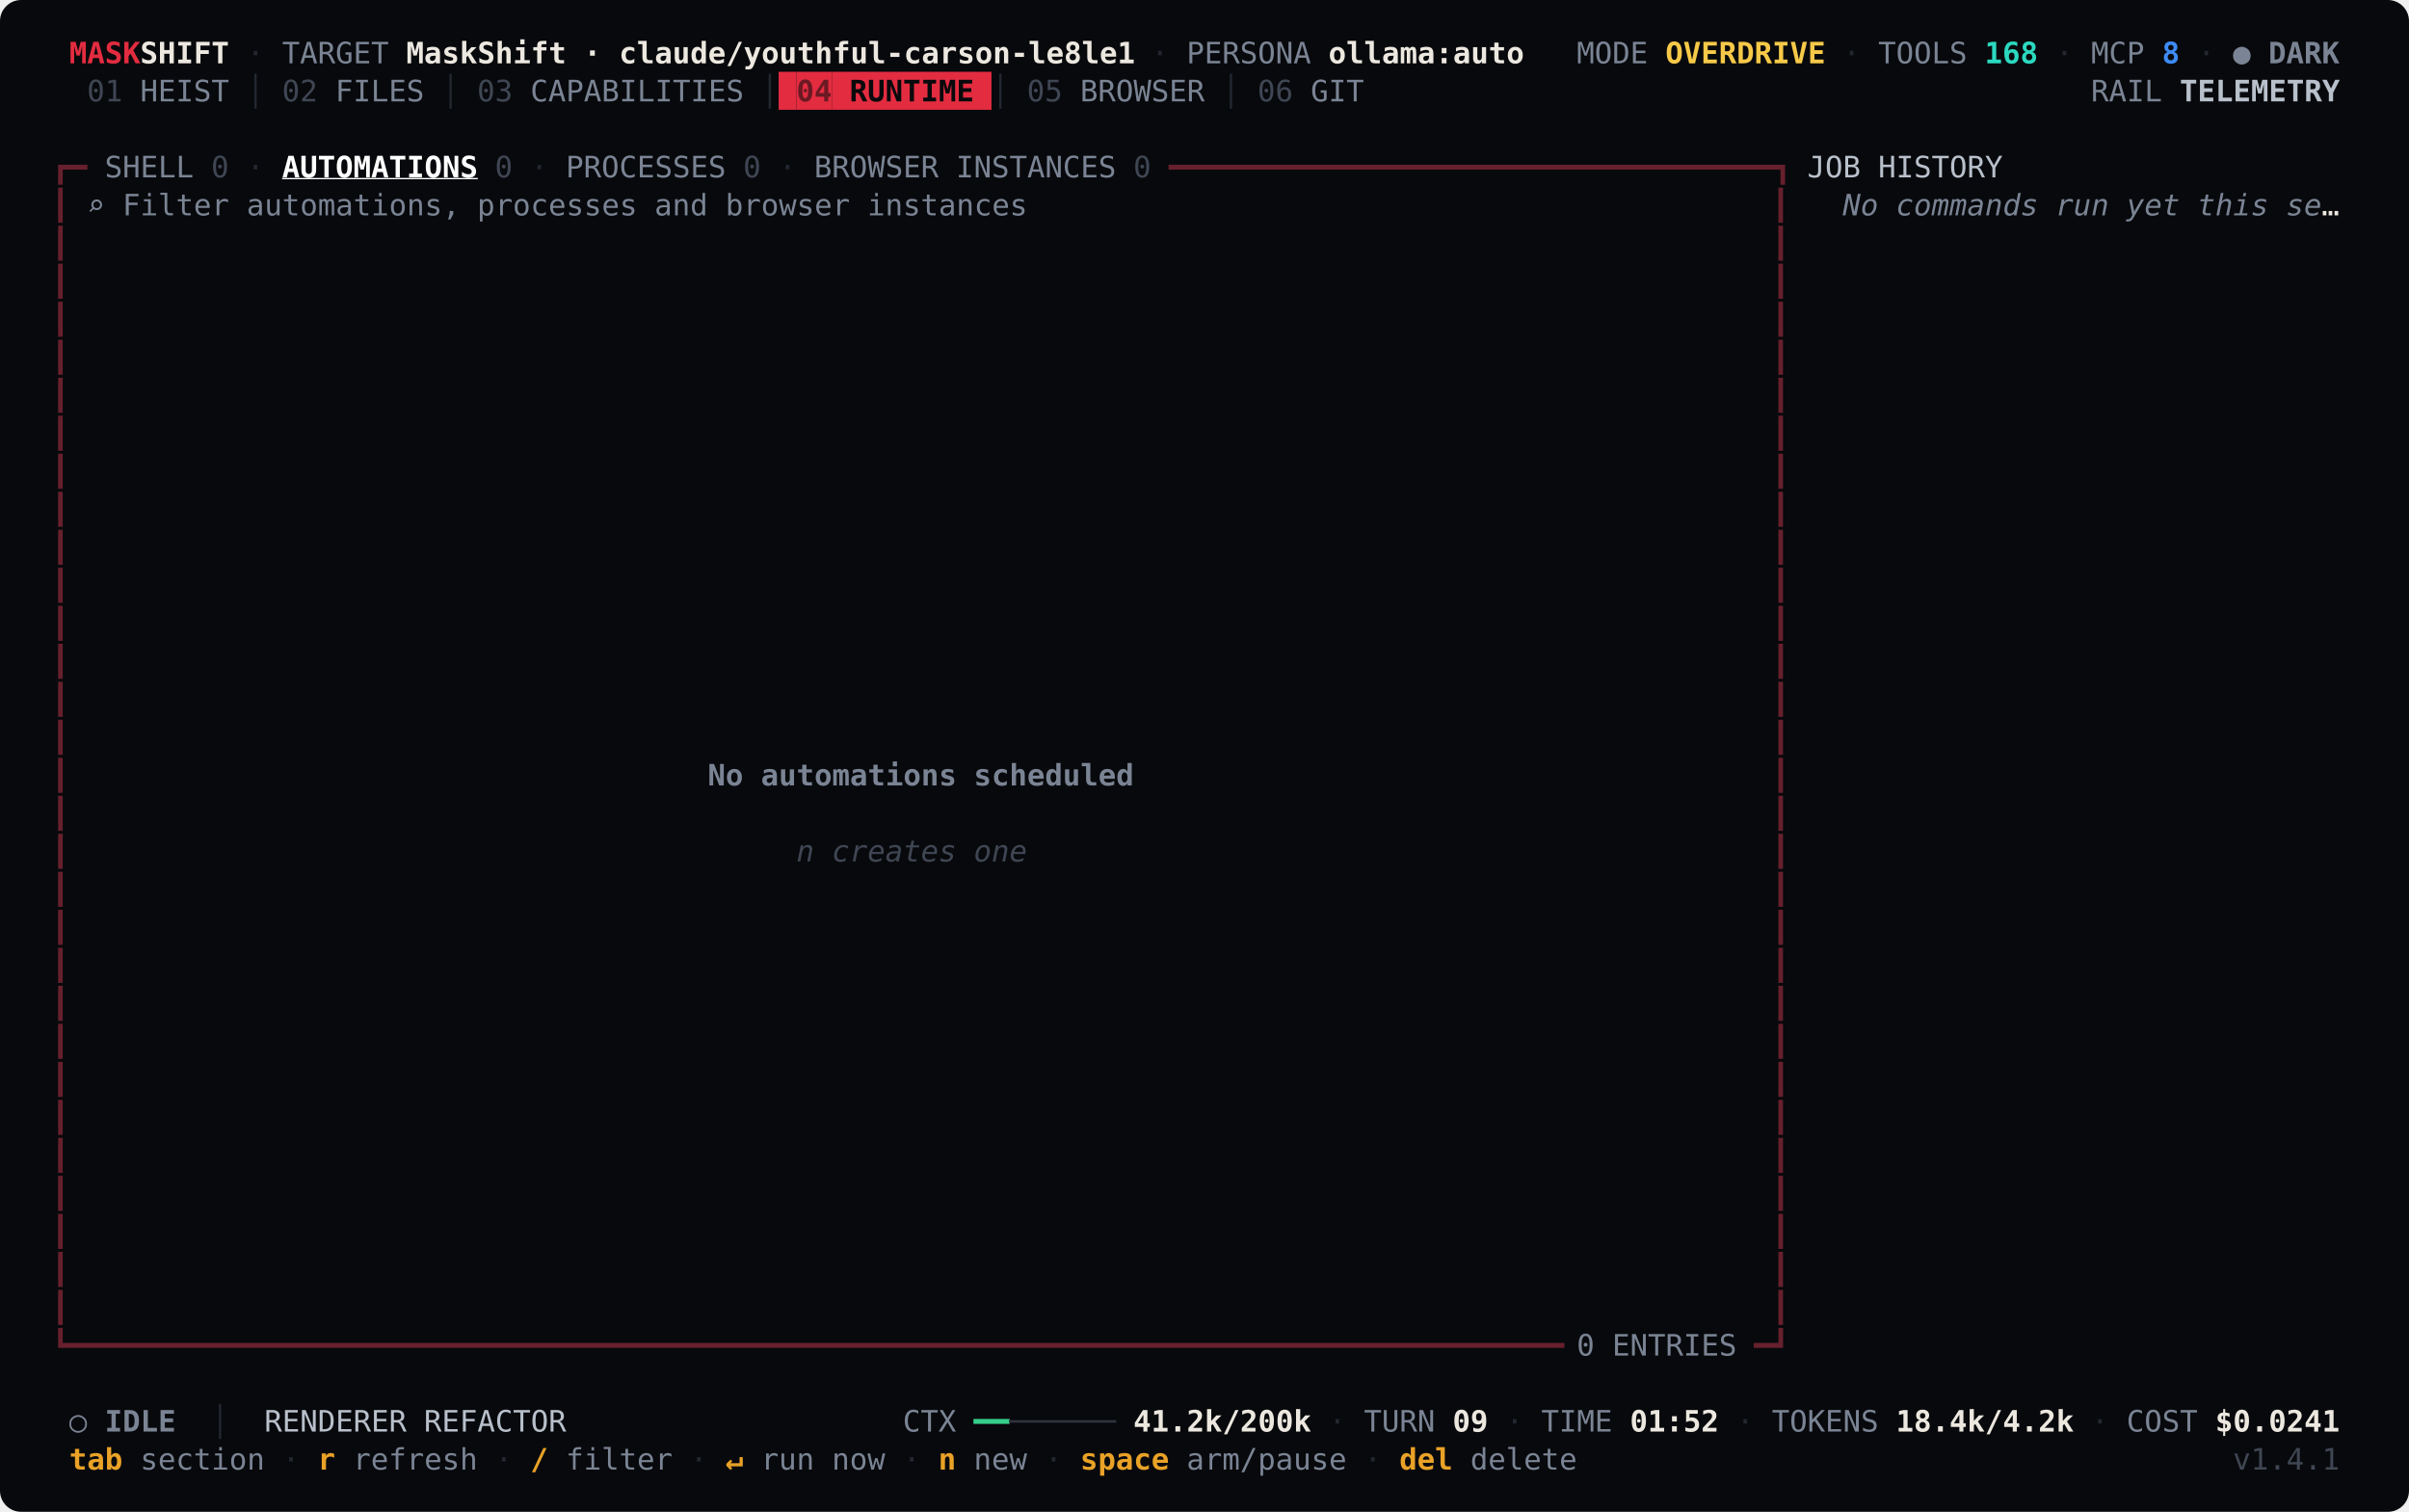
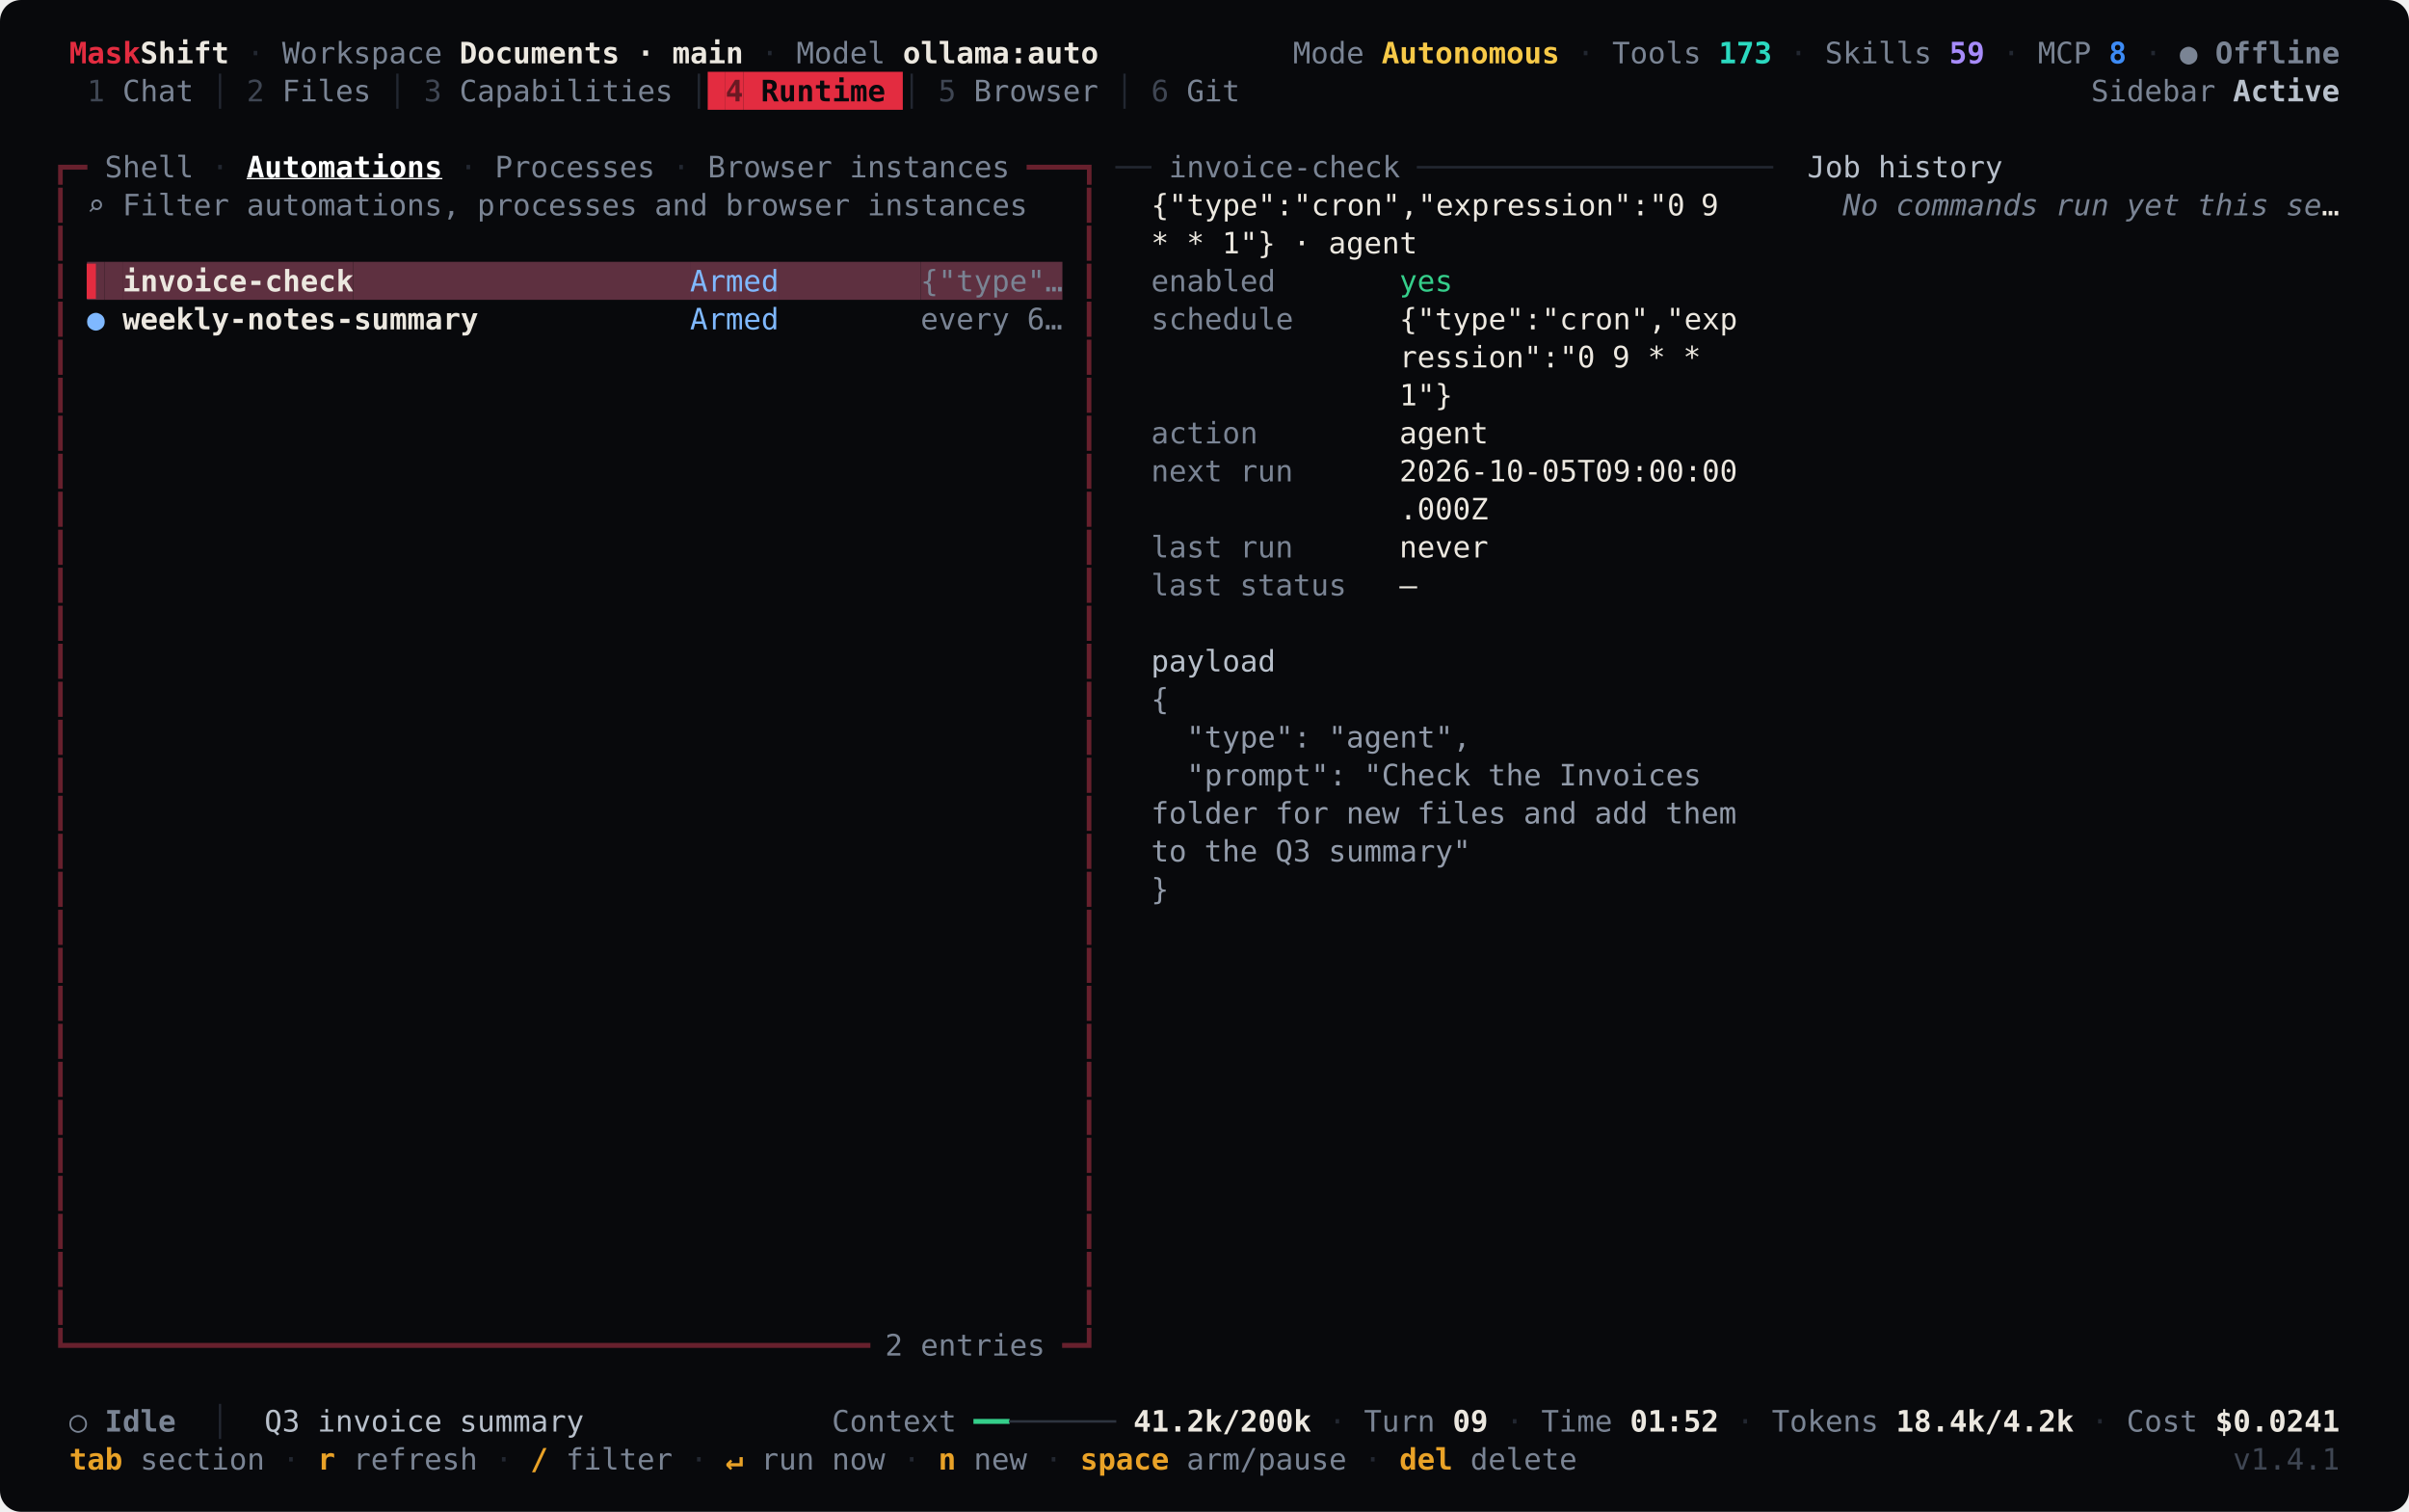
- <svg xmlns="http://www.w3.org/2000/svg" width="1141" height="716" viewBox="0 0 1141 716" role="img" aria-label="MaskShift — 04 RUNTIME">
+ <svg xmlns="http://www.w3.org/2000/svg" width="1141" height="716" viewBox="0 0 1141 716" role="img" aria-label="MaskShift — Runtime">
  <rect width="100%" height="100%" rx="10" fill="#08090C" />
  <g font-family="SFMono-Regular, Menlo, Consolas, DejaVu Sans Mono, monospace" font-size="14" xml:space="preserve">
-     <text x="32.80" y="30.00" fill="#e32c40" textLength="33.60" lengthAdjust="spacingAndGlyphs" font-weight="700">MASK</text>
-     <text x="66.40" y="30.00" fill="#ece8e0" textLength="42.00" lengthAdjust="spacingAndGlyphs" font-weight="700">SHIFT</text>
+     <text x="32.80" y="30.00" fill="#e32c40" textLength="33.60" lengthAdjust="spacingAndGlyphs" font-weight="700">Mask</text>
+     <text x="66.40" y="30.00" fill="#ece8e0" textLength="42.00" lengthAdjust="spacingAndGlyphs" font-weight="700">Shift</text>
    <text x="116.80" y="30.00" fill="#222731" textLength="8.40" lengthAdjust="spacingAndGlyphs">·</text>
-     <text x="133.60" y="30.00" fill="#7a8494" textLength="50.40" lengthAdjust="spacingAndGlyphs">TARGET</text>
-     <text x="192.40" y="30.00" fill="#ece8e0" textLength="75.60" lengthAdjust="spacingAndGlyphs" font-weight="700">MaskShift</text>
-     <text x="276.40" y="30.00" fill="#ece8e0" textLength="8.40" lengthAdjust="spacingAndGlyphs" font-weight="700">·</text>
-     <text x="293.20" y="30.00" fill="#ece8e0" textLength="243.60" lengthAdjust="spacingAndGlyphs" font-weight="700">claude/youthful-carson-le8le1</text>
-     <text x="545.20" y="30.00" fill="#222731" textLength="8.40" lengthAdjust="spacingAndGlyphs">·</text>
-     <text x="562.00" y="30.00" fill="#7a8494" textLength="58.80" lengthAdjust="spacingAndGlyphs">PERSONA</text>
-     <text x="629.20" y="30.00" fill="#ece8e0" textLength="92.40" lengthAdjust="spacingAndGlyphs" font-weight="700">ollama:auto</text>
-     <text x="746.80" y="30.00" fill="#7a8494" textLength="33.60" lengthAdjust="spacingAndGlyphs">MODE</text>
-     <text x="788.80" y="30.00" fill="#f7c948" textLength="75.60" lengthAdjust="spacingAndGlyphs" font-weight="700">OVERDRIVE</text>
-     <text x="872.80" y="30.00" fill="#222731" textLength="8.40" lengthAdjust="spacingAndGlyphs">·</text>
-     <text x="889.60" y="30.00" fill="#7a8494" textLength="42.00" lengthAdjust="spacingAndGlyphs">TOOLS</text>
-     <text x="940.00" y="30.00" fill="#2bd9c0" textLength="25.20" lengthAdjust="spacingAndGlyphs" font-weight="700">168</text>
-     <text x="973.60" y="30.00" fill="#222731" textLength="8.40" lengthAdjust="spacingAndGlyphs">·</text>
-     <text x="990.40" y="30.00" fill="#7a8494" textLength="25.20" lengthAdjust="spacingAndGlyphs">MCP</text>
-     <text x="1024.00" y="30.00" fill="#3d8bf5" textLength="8.40" lengthAdjust="spacingAndGlyphs" font-weight="700">8</text>
-     <text x="1040.80" y="30.00" fill="#222731" textLength="8.40" lengthAdjust="spacingAndGlyphs">·</text>
-     <text x="1057.60" y="30.00" fill="#7a8494" textLength="8.40" lengthAdjust="spacingAndGlyphs">●</text>
-     <text x="1074.40" y="30.00" fill="#7a8494" textLength="33.60" lengthAdjust="spacingAndGlyphs" font-weight="700">DARK</text>
-     <text x="41.20" y="48.00" fill="#3f4653" textLength="16.80" lengthAdjust="spacingAndGlyphs">01</text>
-     <text x="66.40" y="48.00" fill="#7a8494" textLength="42.00" lengthAdjust="spacingAndGlyphs">HEIST</text>
-     <text x="116.80" y="48.00" fill="#222731" textLength="8.40" lengthAdjust="spacingAndGlyphs">│</text>
-     <text x="133.60" y="48.00" fill="#3f4653" textLength="16.80" lengthAdjust="spacingAndGlyphs">02</text>
-     <text x="158.80" y="48.00" fill="#7a8494" textLength="42.00" lengthAdjust="spacingAndGlyphs">FILES</text>
-     <text x="209.20" y="48.00" fill="#222731" textLength="8.40" lengthAdjust="spacingAndGlyphs">│</text>
-     <text x="226.00" y="48.00" fill="#3f4653" textLength="16.80" lengthAdjust="spacingAndGlyphs">03</text>
-     <text x="251.20" y="48.00" fill="#7a8494" textLength="100.80" lengthAdjust="spacingAndGlyphs">CAPABILITIES</text>
-     <text x="360.40" y="48.00" fill="#222731" textLength="8.40" lengthAdjust="spacingAndGlyphs">│</text>
-     <rect x="368.80" y="34.00" width="8.40" height="18" fill="#e32c40" />
-     <rect x="377.20" y="34.00" width="16.80" height="18" fill="#e32c40" />
-     <text x="377.20" y="48.00" fill="#6b1923" textLength="16.80" lengthAdjust="spacingAndGlyphs" font-weight="700">04</text>
-     <rect x="394.00" y="34.00" width="75.60" height="18" fill="#e32c40" />
-     <text x="402.40" y="48.00" fill="#08090c" textLength="58.80" lengthAdjust="spacingAndGlyphs" font-weight="700">RUNTIME</text>
-     <text x="469.60" y="48.00" fill="#222731" textLength="8.40" lengthAdjust="spacingAndGlyphs">│</text>
-     <text x="486.40" y="48.00" fill="#3f4653" textLength="16.80" lengthAdjust="spacingAndGlyphs">05</text>
-     <text x="511.60" y="48.00" fill="#7a8494" textLength="58.80" lengthAdjust="spacingAndGlyphs">BROWSER</text>
-     <text x="578.80" y="48.00" fill="#222731" textLength="8.40" lengthAdjust="spacingAndGlyphs">│</text>
-     <text x="595.60" y="48.00" fill="#3f4653" textLength="16.80" lengthAdjust="spacingAndGlyphs">06</text>
-     <text x="620.80" y="48.00" fill="#7a8494" textLength="25.20" lengthAdjust="spacingAndGlyphs">GIT</text>
-     <text x="990.40" y="48.00" fill="#7a8494" textLength="33.60" lengthAdjust="spacingAndGlyphs">RAIL</text>
-     <text x="1032.40" y="48.00" fill="#b8c0cb" textLength="75.60" lengthAdjust="spacingAndGlyphs" font-weight="700">TELEMETRY</text>
+     <text x="133.60" y="30.00" fill="#7a8494" textLength="75.60" lengthAdjust="spacingAndGlyphs">Workspace</text>
+     <text x="217.60" y="30.00" fill="#ece8e0" textLength="75.60" lengthAdjust="spacingAndGlyphs" font-weight="700">Documents</text>
+     <text x="301.60" y="30.00" fill="#ece8e0" textLength="8.40" lengthAdjust="spacingAndGlyphs" font-weight="700">·</text>
+     <text x="318.40" y="30.00" fill="#ece8e0" textLength="33.60" lengthAdjust="spacingAndGlyphs" font-weight="700">main</text>
+     <text x="360.40" y="30.00" fill="#222731" textLength="8.40" lengthAdjust="spacingAndGlyphs">·</text>
+     <text x="377.20" y="30.00" fill="#7a8494" textLength="42.00" lengthAdjust="spacingAndGlyphs">Model</text>
+     <text x="427.60" y="30.00" fill="#ece8e0" textLength="92.40" lengthAdjust="spacingAndGlyphs" font-weight="700">ollama:auto</text>
+     <text x="612.40" y="30.00" fill="#7a8494" textLength="33.60" lengthAdjust="spacingAndGlyphs">Mode</text>
+     <text x="654.40" y="30.00" fill="#f7c948" textLength="84.00" lengthAdjust="spacingAndGlyphs" font-weight="700">Autonomous</text>
+     <text x="746.80" y="30.00" fill="#222731" textLength="8.40" lengthAdjust="spacingAndGlyphs">·</text>
+     <text x="763.60" y="30.00" fill="#7a8494" textLength="42.00" lengthAdjust="spacingAndGlyphs">Tools</text>
+     <text x="814.00" y="30.00" fill="#2bd9c0" textLength="25.20" lengthAdjust="spacingAndGlyphs" font-weight="700">173</text>
+     <text x="847.60" y="30.00" fill="#222731" textLength="8.40" lengthAdjust="spacingAndGlyphs">·</text>
+     <text x="864.40" y="30.00" fill="#7a8494" textLength="50.40" lengthAdjust="spacingAndGlyphs">Skills</text>
+     <text x="923.20" y="30.00" fill="#a78bfa" textLength="16.80" lengthAdjust="spacingAndGlyphs" font-weight="700">59</text>
+     <text x="948.40" y="30.00" fill="#222731" textLength="8.40" lengthAdjust="spacingAndGlyphs">·</text>
+     <text x="965.20" y="30.00" fill="#7a8494" textLength="25.20" lengthAdjust="spacingAndGlyphs">MCP</text>
+     <text x="998.80" y="30.00" fill="#3d8bf5" textLength="8.40" lengthAdjust="spacingAndGlyphs" font-weight="700">8</text>
+     <text x="1015.60" y="30.00" fill="#222731" textLength="8.40" lengthAdjust="spacingAndGlyphs">·</text>
+     <text x="1032.40" y="30.00" fill="#7a8494" textLength="8.40" lengthAdjust="spacingAndGlyphs">●</text>
+     <text x="1049.20" y="30.00" fill="#7a8494" textLength="58.80" lengthAdjust="spacingAndGlyphs" font-weight="700">Offline</text>
+     <text x="41.20" y="48.00" fill="#3f4653" textLength="8.40" lengthAdjust="spacingAndGlyphs">1</text>
+     <text x="58.00" y="48.00" fill="#7a8494" textLength="33.60" lengthAdjust="spacingAndGlyphs">Chat</text>
+     <text x="100.00" y="48.00" fill="#222731" textLength="8.40" lengthAdjust="spacingAndGlyphs">│</text>
+     <text x="116.80" y="48.00" fill="#3f4653" textLength="8.40" lengthAdjust="spacingAndGlyphs">2</text>
+     <text x="133.60" y="48.00" fill="#7a8494" textLength="42.00" lengthAdjust="spacingAndGlyphs">Files</text>
+     <text x="184.00" y="48.00" fill="#222731" textLength="8.40" lengthAdjust="spacingAndGlyphs">│</text>
+     <text x="200.80" y="48.00" fill="#3f4653" textLength="8.40" lengthAdjust="spacingAndGlyphs">3</text>
+     <text x="217.60" y="48.00" fill="#7a8494" textLength="100.80" lengthAdjust="spacingAndGlyphs">Capabilities</text>
+     <text x="326.80" y="48.00" fill="#222731" textLength="8.40" lengthAdjust="spacingAndGlyphs">│</text>
+     <rect x="335.20" y="34.00" width="8.40" height="18" fill="#e32c40" />
+     <rect x="343.60" y="34.00" width="8.40" height="18" fill="#e32c40" />
+     <text x="343.60" y="48.00" fill="#6b1923" textLength="8.40" lengthAdjust="spacingAndGlyphs" font-weight="700">4</text>
+     <rect x="352.00" y="34.00" width="75.60" height="18" fill="#e32c40" />
+     <text x="360.40" y="48.00" fill="#08090c" textLength="58.80" lengthAdjust="spacingAndGlyphs" font-weight="700">Runtime</text>
+     <text x="427.60" y="48.00" fill="#222731" textLength="8.40" lengthAdjust="spacingAndGlyphs">│</text>
+     <text x="444.40" y="48.00" fill="#3f4653" textLength="8.40" lengthAdjust="spacingAndGlyphs">5</text>
+     <text x="461.20" y="48.00" fill="#7a8494" textLength="58.80" lengthAdjust="spacingAndGlyphs">Browser</text>
+     <text x="528.40" y="48.00" fill="#222731" textLength="8.40" lengthAdjust="spacingAndGlyphs">│</text>
+     <text x="545.20" y="48.00" fill="#3f4653" textLength="8.40" lengthAdjust="spacingAndGlyphs">6</text>
+     <text x="562.00" y="48.00" fill="#7a8494" textLength="25.20" lengthAdjust="spacingAndGlyphs">Git</text>
+     <text x="990.40" y="48.00" fill="#7a8494" textLength="58.80" lengthAdjust="spacingAndGlyphs">Sidebar</text>
+     <text x="1057.60" y="48.00" fill="#b8c0cb" textLength="50.40" lengthAdjust="spacingAndGlyphs" font-weight="700">Active</text>
    <text x="24.40" y="84.00" fill="#67202d" textLength="16.80" lengthAdjust="spacingAndGlyphs">┏━</text>
-     <text x="49.60" y="84.00" fill="#7a8494" textLength="42.00" lengthAdjust="spacingAndGlyphs">SHELL</text>
-     <text x="100.00" y="84.00" fill="#3f4653" textLength="8.40" lengthAdjust="spacingAndGlyphs">0</text>
-     <text x="116.80" y="84.00" fill="#222731" textLength="8.40" lengthAdjust="spacingAndGlyphs">·</text>
-     <text x="133.60" y="84.00" fill="#ffffff" textLength="92.40" lengthAdjust="spacingAndGlyphs" font-weight="700" text-decoration="underline">AUTOMATIONS</text>
-     <text x="234.40" y="84.00" fill="#3f4653" textLength="8.40" lengthAdjust="spacingAndGlyphs">0</text>
-     <text x="251.20" y="84.00" fill="#222731" textLength="8.40" lengthAdjust="spacingAndGlyphs">·</text>
-     <text x="268.00" y="84.00" fill="#7a8494" textLength="75.60" lengthAdjust="spacingAndGlyphs">PROCESSES</text>
-     <text x="352.00" y="84.00" fill="#3f4653" textLength="8.40" lengthAdjust="spacingAndGlyphs">0</text>
-     <text x="368.80" y="84.00" fill="#222731" textLength="8.40" lengthAdjust="spacingAndGlyphs">·</text>
-     <text x="385.60" y="84.00" fill="#7a8494" textLength="58.80" lengthAdjust="spacingAndGlyphs">BROWSER</text>
-     <text x="452.80" y="84.00" fill="#7a8494" textLength="75.60" lengthAdjust="spacingAndGlyphs">INSTANCES</text>
-     <text x="536.80" y="84.00" fill="#3f4653" textLength="8.40" lengthAdjust="spacingAndGlyphs">0</text>
-     <text x="553.60" y="84.00" fill="#67202d" textLength="294.00" lengthAdjust="spacingAndGlyphs">━━━━━━━━━━━━━━━━━━━━━━━━━━━━━━━━━━┓</text>
-     <text x="856.00" y="84.00" fill="#b8c0cb" textLength="25.20" lengthAdjust="spacingAndGlyphs">JOB</text>
-     <text x="889.60" y="84.00" fill="#b8c0cb" textLength="58.80" lengthAdjust="spacingAndGlyphs">HISTORY</text>
+     <text x="49.60" y="84.00" fill="#7a8494" textLength="42.00" lengthAdjust="spacingAndGlyphs">Shell</text>
+     <text x="100.00" y="84.00" fill="#222731" textLength="8.40" lengthAdjust="spacingAndGlyphs">·</text>
+     <text x="116.80" y="84.00" fill="#ffffff" textLength="92.40" lengthAdjust="spacingAndGlyphs" font-weight="700" text-decoration="underline">Automations</text>
+     <text x="217.60" y="84.00" fill="#222731" textLength="8.40" lengthAdjust="spacingAndGlyphs">·</text>
+     <text x="234.40" y="84.00" fill="#7a8494" textLength="75.60" lengthAdjust="spacingAndGlyphs">Processes</text>
+     <text x="318.40" y="84.00" fill="#222731" textLength="8.40" lengthAdjust="spacingAndGlyphs">·</text>
+     <text x="335.20" y="84.00" fill="#7a8494" textLength="58.80" lengthAdjust="spacingAndGlyphs">Browser</text>
+     <text x="402.40" y="84.00" fill="#7a8494" textLength="75.60" lengthAdjust="spacingAndGlyphs">instances</text>
+     <text x="486.40" y="84.00" fill="#67202d" textLength="33.60" lengthAdjust="spacingAndGlyphs">━━━┓</text>
+     <text x="528.40" y="84.00" fill="#222731" textLength="16.80" lengthAdjust="spacingAndGlyphs">──</text>
+     <text x="553.60" y="84.00" fill="#7a8494" textLength="109.20" lengthAdjust="spacingAndGlyphs">invoice-check</text>
+     <text x="671.20" y="84.00" fill="#222731" textLength="168.00" lengthAdjust="spacingAndGlyphs">────────────────────</text>
+     <text x="856.00" y="84.00" fill="#b8c0cb" textLength="25.20" lengthAdjust="spacingAndGlyphs">Job</text>
+     <text x="889.60" y="84.00" fill="#b8c0cb" textLength="58.80" lengthAdjust="spacingAndGlyphs">history</text>
    <text x="24.40" y="102.00" fill="#67202d" textLength="8.40" lengthAdjust="spacingAndGlyphs">┃</text>
    <text x="41.20" y="102.00" fill="#7a8494" textLength="8.40" lengthAdjust="spacingAndGlyphs">⌕</text>
    <text x="58.00" y="102.00" fill="#7a8494" textLength="50.40" lengthAdjust="spacingAndGlyphs">Filter</text>
    <text x="116.80" y="102.00" fill="#7a8494" textLength="100.80" lengthAdjust="spacingAndGlyphs">automations,</text>
    <text x="226.00" y="102.00" fill="#7a8494" textLength="75.60" lengthAdjust="spacingAndGlyphs">processes</text>
    <text x="310.00" y="102.00" fill="#7a8494" textLength="25.20" lengthAdjust="spacingAndGlyphs">and</text>
    <text x="343.60" y="102.00" fill="#7a8494" textLength="58.80" lengthAdjust="spacingAndGlyphs">browser</text>
    <text x="410.80" y="102.00" fill="#7a8494" textLength="75.60" lengthAdjust="spacingAndGlyphs">instances</text>
-     <text x="839.20" y="102.00" fill="#67202d" textLength="8.40" lengthAdjust="spacingAndGlyphs">┃</text>
+     <text x="511.60" y="102.00" fill="#67202d" textLength="8.40" lengthAdjust="spacingAndGlyphs">┃</text>
+     <text x="545.20" y="102.00" fill="#ece8e0" textLength="252.00" lengthAdjust="spacingAndGlyphs">{"type":"cron","expression":"0</text>
+     <text x="805.60" y="102.00" fill="#ece8e0" textLength="8.40" lengthAdjust="spacingAndGlyphs">9</text>
    <text x="872.80" y="102.00" fill="#7a8494" textLength="16.80" lengthAdjust="spacingAndGlyphs" font-style="italic">No</text>
    <text x="898.00" y="102.00" fill="#7a8494" textLength="67.20" lengthAdjust="spacingAndGlyphs" font-style="italic">commands</text>
    <text x="973.60" y="102.00" fill="#7a8494" textLength="25.20" lengthAdjust="spacingAndGlyphs" font-style="italic">run</text>
    <text x="1007.20" y="102.00" fill="#7a8494" textLength="25.20" lengthAdjust="spacingAndGlyphs" font-style="italic">yet</text>
    <text x="1040.80" y="102.00" fill="#7a8494" textLength="33.60" lengthAdjust="spacingAndGlyphs" font-style="italic">this</text>
    <text x="1082.80" y="102.00" fill="#7a8494" textLength="16.80" lengthAdjust="spacingAndGlyphs" font-style="italic">se</text>
    <text x="1099.60" y="102.00" fill="#ECE8E0" textLength="8.40" lengthAdjust="spacingAndGlyphs">…</text>
    <text x="24.40" y="120.00" fill="#67202d" textLength="8.40" lengthAdjust="spacingAndGlyphs">┃</text>
-     <text x="839.20" y="120.00" fill="#67202d" textLength="8.40" lengthAdjust="spacingAndGlyphs">┃</text>
+     <text x="511.60" y="120.00" fill="#67202d" textLength="8.40" lengthAdjust="spacingAndGlyphs">┃</text>
+     <text x="545.20" y="120.00" fill="#ece8e0" textLength="8.40" lengthAdjust="spacingAndGlyphs">*</text>
+     <text x="562.00" y="120.00" fill="#ece8e0" textLength="8.40" lengthAdjust="spacingAndGlyphs">*</text>
+     <text x="578.80" y="120.00" fill="#ece8e0" textLength="25.20" lengthAdjust="spacingAndGlyphs">1"}</text>
+     <text x="612.40" y="120.00" fill="#ece8e0" textLength="8.40" lengthAdjust="spacingAndGlyphs">·</text>
+     <text x="629.20" y="120.00" fill="#ece8e0" textLength="42.00" lengthAdjust="spacingAndGlyphs">agent</text>
    <text x="24.40" y="138.00" fill="#67202d" textLength="8.40" lengthAdjust="spacingAndGlyphs">┃</text>
-     <text x="839.20" y="138.00" fill="#67202d" textLength="8.40" lengthAdjust="spacingAndGlyphs">┃</text>
+     <rect x="41.20" y="124.00" width="8.40" height="18" fill="#5e3040" />
+     <text x="41.20" y="138.00" fill="#e32c40" textLength="8.40" lengthAdjust="spacingAndGlyphs">▌</text>
+     <rect x="49.60" y="124.00" width="8.40" height="18" fill="#5e3040" />
+     <rect x="58.00" y="124.00" width="109.20" height="18" fill="#5e3040" />
+     <text x="58.00" y="138.00" fill="#ece8e0" textLength="109.20" lengthAdjust="spacingAndGlyphs" font-weight="700">invoice-check</text>
+     <rect x="167.20" y="124.00" width="159.60" height="18" fill="#5e3040" />
+     <rect x="326.80" y="124.00" width="42.00" height="18" fill="#5e3040" />
+     <text x="326.80" y="138.00" fill="#7fb8ff" textLength="42.00" lengthAdjust="spacingAndGlyphs">Armed</text>
+     <rect x="368.80" y="124.00" width="67.20" height="18" fill="#5e3040" />
+     <rect x="436.00" y="124.00" width="67.20" height="18" fill="#5e3040" />
+     <text x="436.00" y="138.00" fill="#7a8494" textLength="67.20" lengthAdjust="spacingAndGlyphs">{"type"…</text>
+     <text x="511.60" y="138.00" fill="#67202d" textLength="8.40" lengthAdjust="spacingAndGlyphs">┃</text>
+     <text x="545.20" y="138.00" fill="#7a8494" textLength="58.80" lengthAdjust="spacingAndGlyphs">enabled</text>
+     <text x="662.80" y="138.00" fill="#35cf8b" textLength="25.20" lengthAdjust="spacingAndGlyphs">yes</text>
    <text x="24.40" y="156.00" fill="#67202d" textLength="8.40" lengthAdjust="spacingAndGlyphs">┃</text>
-     <text x="839.20" y="156.00" fill="#67202d" textLength="8.40" lengthAdjust="spacingAndGlyphs">┃</text>
+     <text x="41.20" y="156.00" fill="#7fb8ff" textLength="8.40" lengthAdjust="spacingAndGlyphs">●</text>
+     <text x="58.00" y="156.00" fill="#ece8e0" textLength="168.00" lengthAdjust="spacingAndGlyphs" font-weight="700">weekly-notes-summary</text>
+     <text x="326.80" y="156.00" fill="#7fb8ff" textLength="42.00" lengthAdjust="spacingAndGlyphs">Armed</text>
+     <text x="436.00" y="156.00" fill="#7a8494" textLength="42.00" lengthAdjust="spacingAndGlyphs">every</text>
+     <text x="486.40" y="156.00" fill="#7a8494" textLength="16.80" lengthAdjust="spacingAndGlyphs">6…</text>
+     <text x="511.60" y="156.00" fill="#67202d" textLength="8.40" lengthAdjust="spacingAndGlyphs">┃</text>
+     <text x="545.20" y="156.00" fill="#7a8494" textLength="67.20" lengthAdjust="spacingAndGlyphs">schedule</text>
+     <text x="662.80" y="156.00" fill="#ece8e0" textLength="159.60" lengthAdjust="spacingAndGlyphs">{"type":"cron","exp</text>
    <text x="24.40" y="174.00" fill="#67202d" textLength="8.40" lengthAdjust="spacingAndGlyphs">┃</text>
-     <text x="839.20" y="174.00" fill="#67202d" textLength="8.40" lengthAdjust="spacingAndGlyphs">┃</text>
+     <text x="511.60" y="174.00" fill="#67202d" textLength="8.40" lengthAdjust="spacingAndGlyphs">┃</text>
+     <text x="662.80" y="174.00" fill="#ece8e0" textLength="92.40" lengthAdjust="spacingAndGlyphs">ression":"0</text>
+     <text x="763.60" y="174.00" fill="#ece8e0" textLength="8.40" lengthAdjust="spacingAndGlyphs">9</text>
+     <text x="780.40" y="174.00" fill="#ece8e0" textLength="8.40" lengthAdjust="spacingAndGlyphs">*</text>
+     <text x="797.20" y="174.00" fill="#ece8e0" textLength="8.40" lengthAdjust="spacingAndGlyphs">*</text>
    <text x="24.40" y="192.00" fill="#67202d" textLength="8.40" lengthAdjust="spacingAndGlyphs">┃</text>
-     <text x="839.20" y="192.00" fill="#67202d" textLength="8.40" lengthAdjust="spacingAndGlyphs">┃</text>
+     <text x="511.60" y="192.00" fill="#67202d" textLength="8.40" lengthAdjust="spacingAndGlyphs">┃</text>
+     <text x="662.80" y="192.00" fill="#ece8e0" textLength="25.20" lengthAdjust="spacingAndGlyphs">1"}</text>
    <text x="24.40" y="210.00" fill="#67202d" textLength="8.40" lengthAdjust="spacingAndGlyphs">┃</text>
-     <text x="839.20" y="210.00" fill="#67202d" textLength="8.40" lengthAdjust="spacingAndGlyphs">┃</text>
+     <text x="511.60" y="210.00" fill="#67202d" textLength="8.40" lengthAdjust="spacingAndGlyphs">┃</text>
+     <text x="545.20" y="210.00" fill="#7a8494" textLength="50.40" lengthAdjust="spacingAndGlyphs">action</text>
+     <text x="662.80" y="210.00" fill="#ece8e0" textLength="42.00" lengthAdjust="spacingAndGlyphs">agent</text>
    <text x="24.40" y="228.00" fill="#67202d" textLength="8.40" lengthAdjust="spacingAndGlyphs">┃</text>
-     <text x="839.20" y="228.00" fill="#67202d" textLength="8.40" lengthAdjust="spacingAndGlyphs">┃</text>
+     <text x="511.60" y="228.00" fill="#67202d" textLength="8.40" lengthAdjust="spacingAndGlyphs">┃</text>
+     <text x="545.20" y="228.00" fill="#7a8494" textLength="33.60" lengthAdjust="spacingAndGlyphs">next</text>
+     <text x="587.20" y="228.00" fill="#7a8494" textLength="25.20" lengthAdjust="spacingAndGlyphs">run</text>
+     <text x="662.80" y="228.00" fill="#ece8e0" textLength="159.60" lengthAdjust="spacingAndGlyphs">2026-10-05T09:00:00</text>
    <text x="24.40" y="246.00" fill="#67202d" textLength="8.40" lengthAdjust="spacingAndGlyphs">┃</text>
-     <text x="839.20" y="246.00" fill="#67202d" textLength="8.40" lengthAdjust="spacingAndGlyphs">┃</text>
+     <text x="511.60" y="246.00" fill="#67202d" textLength="8.40" lengthAdjust="spacingAndGlyphs">┃</text>
+     <text x="662.80" y="246.00" fill="#ece8e0" textLength="42.00" lengthAdjust="spacingAndGlyphs">.000Z</text>
    <text x="24.40" y="264.00" fill="#67202d" textLength="8.40" lengthAdjust="spacingAndGlyphs">┃</text>
-     <text x="839.20" y="264.00" fill="#67202d" textLength="8.40" lengthAdjust="spacingAndGlyphs">┃</text>
+     <text x="511.60" y="264.00" fill="#67202d" textLength="8.40" lengthAdjust="spacingAndGlyphs">┃</text>
+     <text x="545.20" y="264.00" fill="#7a8494" textLength="33.60" lengthAdjust="spacingAndGlyphs">last</text>
+     <text x="587.20" y="264.00" fill="#7a8494" textLength="25.20" lengthAdjust="spacingAndGlyphs">run</text>
+     <text x="662.80" y="264.00" fill="#ece8e0" textLength="42.00" lengthAdjust="spacingAndGlyphs">never</text>
    <text x="24.40" y="282.00" fill="#67202d" textLength="8.40" lengthAdjust="spacingAndGlyphs">┃</text>
-     <text x="839.20" y="282.00" fill="#67202d" textLength="8.40" lengthAdjust="spacingAndGlyphs">┃</text>
+     <text x="511.60" y="282.00" fill="#67202d" textLength="8.40" lengthAdjust="spacingAndGlyphs">┃</text>
+     <text x="545.20" y="282.00" fill="#7a8494" textLength="33.60" lengthAdjust="spacingAndGlyphs">last</text>
+     <text x="587.20" y="282.00" fill="#7a8494" textLength="50.40" lengthAdjust="spacingAndGlyphs">status</text>
+     <text x="662.80" y="282.00" fill="#ece8e0" textLength="8.40" lengthAdjust="spacingAndGlyphs">—</text>
    <text x="24.40" y="300.00" fill="#67202d" textLength="8.40" lengthAdjust="spacingAndGlyphs">┃</text>
-     <text x="839.20" y="300.00" fill="#67202d" textLength="8.40" lengthAdjust="spacingAndGlyphs">┃</text>
+     <text x="511.60" y="300.00" fill="#67202d" textLength="8.40" lengthAdjust="spacingAndGlyphs">┃</text>
    <text x="24.40" y="318.00" fill="#67202d" textLength="8.40" lengthAdjust="spacingAndGlyphs">┃</text>
-     <text x="839.20" y="318.00" fill="#67202d" textLength="8.40" lengthAdjust="spacingAndGlyphs">┃</text>
+     <text x="511.60" y="318.00" fill="#67202d" textLength="8.40" lengthAdjust="spacingAndGlyphs">┃</text>
+     <text x="545.20" y="318.00" fill="#b8c0cb" textLength="58.80" lengthAdjust="spacingAndGlyphs">payload</text>
    <text x="24.40" y="336.00" fill="#67202d" textLength="8.40" lengthAdjust="spacingAndGlyphs">┃</text>
-     <text x="839.20" y="336.00" fill="#67202d" textLength="8.40" lengthAdjust="spacingAndGlyphs">┃</text>
+     <text x="511.60" y="336.00" fill="#67202d" textLength="8.40" lengthAdjust="spacingAndGlyphs">┃</text>
+     <text x="545.20" y="336.00" fill="#929baa" textLength="8.40" lengthAdjust="spacingAndGlyphs">{</text>
    <text x="24.40" y="354.00" fill="#67202d" textLength="8.40" lengthAdjust="spacingAndGlyphs">┃</text>
-     <text x="839.20" y="354.00" fill="#67202d" textLength="8.40" lengthAdjust="spacingAndGlyphs">┃</text>
+     <text x="511.60" y="354.00" fill="#67202d" textLength="8.40" lengthAdjust="spacingAndGlyphs">┃</text>
+     <text x="562.00" y="354.00" fill="#929baa" textLength="58.80" lengthAdjust="spacingAndGlyphs">"type":</text>
+     <text x="629.20" y="354.00" fill="#929baa" textLength="67.20" lengthAdjust="spacingAndGlyphs">"agent",</text>
    <text x="24.40" y="372.00" fill="#67202d" textLength="8.40" lengthAdjust="spacingAndGlyphs">┃</text>
-     <text x="335.20" y="372.00" fill="#7a8494" textLength="16.80" lengthAdjust="spacingAndGlyphs" font-weight="700">No</text>
-     <text x="360.40" y="372.00" fill="#7a8494" textLength="92.40" lengthAdjust="spacingAndGlyphs" font-weight="700">automations</text>
-     <text x="461.20" y="372.00" fill="#7a8494" textLength="75.60" lengthAdjust="spacingAndGlyphs" font-weight="700">scheduled</text>
-     <text x="839.20" y="372.00" fill="#67202d" textLength="8.40" lengthAdjust="spacingAndGlyphs">┃</text>
+     <text x="511.60" y="372.00" fill="#67202d" textLength="8.40" lengthAdjust="spacingAndGlyphs">┃</text>
+     <text x="562.00" y="372.00" fill="#929baa" textLength="75.60" lengthAdjust="spacingAndGlyphs">"prompt":</text>
+     <text x="646.00" y="372.00" fill="#929baa" textLength="50.40" lengthAdjust="spacingAndGlyphs">"Check</text>
+     <text x="704.80" y="372.00" fill="#929baa" textLength="25.20" lengthAdjust="spacingAndGlyphs">the</text>
+     <text x="738.40" y="372.00" fill="#929baa" textLength="67.20" lengthAdjust="spacingAndGlyphs">Invoices</text>
    <text x="24.40" y="390.00" fill="#67202d" textLength="8.40" lengthAdjust="spacingAndGlyphs">┃</text>
-     <text x="839.20" y="390.00" fill="#67202d" textLength="8.40" lengthAdjust="spacingAndGlyphs">┃</text>
+     <text x="511.60" y="390.00" fill="#67202d" textLength="8.40" lengthAdjust="spacingAndGlyphs">┃</text>
+     <text x="545.20" y="390.00" fill="#929baa" textLength="50.40" lengthAdjust="spacingAndGlyphs">folder</text>
+     <text x="604.00" y="390.00" fill="#929baa" textLength="25.20" lengthAdjust="spacingAndGlyphs">for</text>
+     <text x="637.60" y="390.00" fill="#929baa" textLength="25.20" lengthAdjust="spacingAndGlyphs">new</text>
+     <text x="671.20" y="390.00" fill="#929baa" textLength="42.00" lengthAdjust="spacingAndGlyphs">files</text>
+     <text x="721.60" y="390.00" fill="#929baa" textLength="25.20" lengthAdjust="spacingAndGlyphs">and</text>
+     <text x="755.20" y="390.00" fill="#929baa" textLength="25.20" lengthAdjust="spacingAndGlyphs">add</text>
+     <text x="788.80" y="390.00" fill="#929baa" textLength="33.60" lengthAdjust="spacingAndGlyphs">them</text>
    <text x="24.40" y="408.00" fill="#67202d" textLength="8.40" lengthAdjust="spacingAndGlyphs">┃</text>
-     <text x="377.20" y="408.00" fill="#3f4653" textLength="8.40" lengthAdjust="spacingAndGlyphs" font-style="italic">n</text>
-     <text x="394.00" y="408.00" fill="#3f4653" textLength="58.80" lengthAdjust="spacingAndGlyphs" font-style="italic">creates</text>
-     <text x="461.20" y="408.00" fill="#3f4653" textLength="25.20" lengthAdjust="spacingAndGlyphs" font-style="italic">one</text>
-     <text x="839.20" y="408.00" fill="#67202d" textLength="8.40" lengthAdjust="spacingAndGlyphs">┃</text>
+     <text x="511.60" y="408.00" fill="#67202d" textLength="8.40" lengthAdjust="spacingAndGlyphs">┃</text>
+     <text x="545.20" y="408.00" fill="#929baa" textLength="16.80" lengthAdjust="spacingAndGlyphs">to</text>
+     <text x="570.40" y="408.00" fill="#929baa" textLength="25.20" lengthAdjust="spacingAndGlyphs">the</text>
+     <text x="604.00" y="408.00" fill="#929baa" textLength="16.80" lengthAdjust="spacingAndGlyphs">Q3</text>
+     <text x="629.20" y="408.00" fill="#929baa" textLength="67.20" lengthAdjust="spacingAndGlyphs">summary"</text>
    <text x="24.40" y="426.00" fill="#67202d" textLength="8.40" lengthAdjust="spacingAndGlyphs">┃</text>
-     <text x="839.20" y="426.00" fill="#67202d" textLength="8.40" lengthAdjust="spacingAndGlyphs">┃</text>
+     <text x="511.60" y="426.00" fill="#67202d" textLength="8.40" lengthAdjust="spacingAndGlyphs">┃</text>
+     <text x="545.20" y="426.00" fill="#929baa" textLength="8.40" lengthAdjust="spacingAndGlyphs">}</text>
    <text x="24.40" y="444.00" fill="#67202d" textLength="8.40" lengthAdjust="spacingAndGlyphs">┃</text>
-     <text x="839.20" y="444.00" fill="#67202d" textLength="8.40" lengthAdjust="spacingAndGlyphs">┃</text>
+     <text x="511.60" y="444.00" fill="#67202d" textLength="8.40" lengthAdjust="spacingAndGlyphs">┃</text>
    <text x="24.40" y="462.00" fill="#67202d" textLength="8.40" lengthAdjust="spacingAndGlyphs">┃</text>
-     <text x="839.20" y="462.00" fill="#67202d" textLength="8.40" lengthAdjust="spacingAndGlyphs">┃</text>
+     <text x="511.60" y="462.00" fill="#67202d" textLength="8.40" lengthAdjust="spacingAndGlyphs">┃</text>
    <text x="24.40" y="480.00" fill="#67202d" textLength="8.40" lengthAdjust="spacingAndGlyphs">┃</text>
-     <text x="839.20" y="480.00" fill="#67202d" textLength="8.40" lengthAdjust="spacingAndGlyphs">┃</text>
+     <text x="511.60" y="480.00" fill="#67202d" textLength="8.40" lengthAdjust="spacingAndGlyphs">┃</text>
    <text x="24.40" y="498.00" fill="#67202d" textLength="8.40" lengthAdjust="spacingAndGlyphs">┃</text>
-     <text x="839.20" y="498.00" fill="#67202d" textLength="8.40" lengthAdjust="spacingAndGlyphs">┃</text>
+     <text x="511.60" y="498.00" fill="#67202d" textLength="8.40" lengthAdjust="spacingAndGlyphs">┃</text>
    <text x="24.40" y="516.00" fill="#67202d" textLength="8.40" lengthAdjust="spacingAndGlyphs">┃</text>
-     <text x="839.20" y="516.00" fill="#67202d" textLength="8.40" lengthAdjust="spacingAndGlyphs">┃</text>
+     <text x="511.60" y="516.00" fill="#67202d" textLength="8.40" lengthAdjust="spacingAndGlyphs">┃</text>
    <text x="24.40" y="534.00" fill="#67202d" textLength="8.40" lengthAdjust="spacingAndGlyphs">┃</text>
-     <text x="839.20" y="534.00" fill="#67202d" textLength="8.40" lengthAdjust="spacingAndGlyphs">┃</text>
+     <text x="511.60" y="534.00" fill="#67202d" textLength="8.40" lengthAdjust="spacingAndGlyphs">┃</text>
    <text x="24.40" y="552.00" fill="#67202d" textLength="8.40" lengthAdjust="spacingAndGlyphs">┃</text>
-     <text x="839.20" y="552.00" fill="#67202d" textLength="8.40" lengthAdjust="spacingAndGlyphs">┃</text>
+     <text x="511.60" y="552.00" fill="#67202d" textLength="8.40" lengthAdjust="spacingAndGlyphs">┃</text>
    <text x="24.40" y="570.00" fill="#67202d" textLength="8.40" lengthAdjust="spacingAndGlyphs">┃</text>
-     <text x="839.20" y="570.00" fill="#67202d" textLength="8.40" lengthAdjust="spacingAndGlyphs">┃</text>
+     <text x="511.60" y="570.00" fill="#67202d" textLength="8.40" lengthAdjust="spacingAndGlyphs">┃</text>
    <text x="24.40" y="588.00" fill="#67202d" textLength="8.40" lengthAdjust="spacingAndGlyphs">┃</text>
-     <text x="839.20" y="588.00" fill="#67202d" textLength="8.40" lengthAdjust="spacingAndGlyphs">┃</text>
+     <text x="511.60" y="588.00" fill="#67202d" textLength="8.40" lengthAdjust="spacingAndGlyphs">┃</text>
    <text x="24.40" y="606.00" fill="#67202d" textLength="8.40" lengthAdjust="spacingAndGlyphs">┃</text>
-     <text x="839.20" y="606.00" fill="#67202d" textLength="8.40" lengthAdjust="spacingAndGlyphs">┃</text>
+     <text x="511.60" y="606.00" fill="#67202d" textLength="8.40" lengthAdjust="spacingAndGlyphs">┃</text>
    <text x="24.40" y="624.00" fill="#67202d" textLength="8.40" lengthAdjust="spacingAndGlyphs">┃</text>
-     <text x="839.20" y="624.00" fill="#67202d" textLength="8.40" lengthAdjust="spacingAndGlyphs">┃</text>
-     <text x="24.40" y="642.00" fill="#67202d" textLength="714.00" lengthAdjust="spacingAndGlyphs">┗━━━━━━━━━━━━━━━━━━━━━━━━━━━━━━━━━━━━━━━━━━━━━━━━━━━━━━━━━━━━━━━━━━━━━━━━━━━━━━━━━━━━</text>
-     <text x="746.80" y="642.00" fill="#7a8494" textLength="8.40" lengthAdjust="spacingAndGlyphs">0</text>
-     <text x="763.60" y="642.00" fill="#7a8494" textLength="58.80" lengthAdjust="spacingAndGlyphs">ENTRIES</text>
-     <text x="830.80" y="642.00" fill="#67202d" textLength="16.80" lengthAdjust="spacingAndGlyphs">━┛</text>
+     <text x="511.60" y="624.00" fill="#67202d" textLength="8.40" lengthAdjust="spacingAndGlyphs">┃</text>
+     <text x="24.40" y="642.00" fill="#67202d" textLength="386.40" lengthAdjust="spacingAndGlyphs">┗━━━━━━━━━━━━━━━━━━━━━━━━━━━━━━━━━━━━━━━━━━━━━</text>
+     <text x="419.20" y="642.00" fill="#7a8494" textLength="8.40" lengthAdjust="spacingAndGlyphs">2</text>
+     <text x="436.00" y="642.00" fill="#7a8494" textLength="58.80" lengthAdjust="spacingAndGlyphs">entries</text>
+     <text x="503.20" y="642.00" fill="#67202d" textLength="16.80" lengthAdjust="spacingAndGlyphs">━┛</text>
    <text x="32.80" y="678.00" fill="#7a8494" textLength="8.40" lengthAdjust="spacingAndGlyphs">○</text>
-     <text x="49.60" y="678.00" fill="#7a8494" textLength="33.60" lengthAdjust="spacingAndGlyphs" font-weight="700">IDLE</text>
+     <text x="49.60" y="678.00" fill="#7a8494" textLength="33.60" lengthAdjust="spacingAndGlyphs" font-weight="700">Idle</text>
    <text x="100.00" y="678.00" fill="#222731" textLength="8.40" lengthAdjust="spacingAndGlyphs">│</text>
-     <text x="125.20" y="678.00" fill="#b8c0cb" textLength="67.20" lengthAdjust="spacingAndGlyphs">RENDERER</text>
-     <text x="200.80" y="678.00" fill="#b8c0cb" textLength="67.20" lengthAdjust="spacingAndGlyphs">REFACTOR</text>
-     <text x="427.60" y="678.00" fill="#7a8494" textLength="25.20" lengthAdjust="spacingAndGlyphs">CTX</text>
+     <text x="125.20" y="678.00" fill="#b8c0cb" textLength="16.80" lengthAdjust="spacingAndGlyphs">Q3</text>
+     <text x="150.40" y="678.00" fill="#b8c0cb" textLength="58.80" lengthAdjust="spacingAndGlyphs">invoice</text>
+     <text x="217.60" y="678.00" fill="#b8c0cb" textLength="58.80" lengthAdjust="spacingAndGlyphs">summary</text>
+     <text x="394.00" y="678.00" fill="#7a8494" textLength="58.80" lengthAdjust="spacingAndGlyphs">Context</text>
    <text x="461.20" y="678.00" fill="#35cf8b" textLength="16.80" lengthAdjust="spacingAndGlyphs">━━</text>
    <text x="478.00" y="678.00" fill="#2e343f" textLength="50.40" lengthAdjust="spacingAndGlyphs">──────</text>
    <text x="536.80" y="678.00" fill="#ece8e0" textLength="84.00" lengthAdjust="spacingAndGlyphs" font-weight="700">41.2k/200k</text>
    <text x="629.20" y="678.00" fill="#222731" textLength="8.40" lengthAdjust="spacingAndGlyphs">·</text>
-     <text x="646.00" y="678.00" fill="#7a8494" textLength="33.60" lengthAdjust="spacingAndGlyphs">TURN</text>
+     <text x="646.00" y="678.00" fill="#7a8494" textLength="33.60" lengthAdjust="spacingAndGlyphs">Turn</text>
    <text x="688.00" y="678.00" fill="#ece8e0" textLength="16.80" lengthAdjust="spacingAndGlyphs" font-weight="700">09</text>
    <text x="713.20" y="678.00" fill="#222731" textLength="8.40" lengthAdjust="spacingAndGlyphs">·</text>
-     <text x="730.00" y="678.00" fill="#7a8494" textLength="33.60" lengthAdjust="spacingAndGlyphs">TIME</text>
+     <text x="730.00" y="678.00" fill="#7a8494" textLength="33.60" lengthAdjust="spacingAndGlyphs">Time</text>
    <text x="772.00" y="678.00" fill="#ece8e0" textLength="42.00" lengthAdjust="spacingAndGlyphs" font-weight="700">01:52</text>
    <text x="822.40" y="678.00" fill="#222731" textLength="8.40" lengthAdjust="spacingAndGlyphs">·</text>
-     <text x="839.20" y="678.00" fill="#7a8494" textLength="50.40" lengthAdjust="spacingAndGlyphs">TOKENS</text>
+     <text x="839.20" y="678.00" fill="#7a8494" textLength="50.40" lengthAdjust="spacingAndGlyphs">Tokens</text>
    <text x="898.00" y="678.00" fill="#ece8e0" textLength="84.00" lengthAdjust="spacingAndGlyphs" font-weight="700">18.4k/4.2k</text>
    <text x="990.40" y="678.00" fill="#222731" textLength="8.40" lengthAdjust="spacingAndGlyphs">·</text>
-     <text x="1007.20" y="678.00" fill="#7a8494" textLength="33.60" lengthAdjust="spacingAndGlyphs">COST</text>
+     <text x="1007.20" y="678.00" fill="#7a8494" textLength="33.60" lengthAdjust="spacingAndGlyphs">Cost</text>
    <text x="1049.20" y="678.00" fill="#ece8e0" textLength="58.80" lengthAdjust="spacingAndGlyphs" font-weight="700">$0.0241</text>
    <text x="32.80" y="696.00" fill="#e9a227" textLength="25.20" lengthAdjust="spacingAndGlyphs" font-weight="700">tab</text>
    <text x="66.40" y="696.00" fill="#7a8494" textLength="58.80" lengthAdjust="spacingAndGlyphs">section</text>
    <text x="133.60" y="696.00" fill="#222731" textLength="8.40" lengthAdjust="spacingAndGlyphs">·</text>
    <text x="150.40" y="696.00" fill="#e9a227" textLength="8.40" lengthAdjust="spacingAndGlyphs" font-weight="700">r</text>
    <text x="167.20" y="696.00" fill="#7a8494" textLength="58.80" lengthAdjust="spacingAndGlyphs">refresh</text>
    <text x="234.40" y="696.00" fill="#222731" textLength="8.40" lengthAdjust="spacingAndGlyphs">·</text>
    <text x="251.20" y="696.00" fill="#e9a227" textLength="8.40" lengthAdjust="spacingAndGlyphs" font-weight="700">/</text>
    <text x="268.00" y="696.00" fill="#7a8494" textLength="50.40" lengthAdjust="spacingAndGlyphs">filter</text>
    <text x="326.80" y="696.00" fill="#222731" textLength="8.40" lengthAdjust="spacingAndGlyphs">·</text>
    <text x="343.60" y="696.00" fill="#e9a227" textLength="8.40" lengthAdjust="spacingAndGlyphs" font-weight="700">↵</text>
    <text x="360.40" y="696.00" fill="#7a8494" textLength="25.20" lengthAdjust="spacingAndGlyphs">run</text>
    <text x="394.00" y="696.00" fill="#7a8494" textLength="25.20" lengthAdjust="spacingAndGlyphs">now</text>
    <text x="427.60" y="696.00" fill="#222731" textLength="8.40" lengthAdjust="spacingAndGlyphs">·</text>
    <text x="444.40" y="696.00" fill="#e9a227" textLength="8.40" lengthAdjust="spacingAndGlyphs" font-weight="700">n</text>
    <text x="461.20" y="696.00" fill="#7a8494" textLength="25.20" lengthAdjust="spacingAndGlyphs">new</text>
    <text x="494.80" y="696.00" fill="#222731" textLength="8.40" lengthAdjust="spacingAndGlyphs">·</text>
    <text x="511.60" y="696.00" fill="#e9a227" textLength="42.00" lengthAdjust="spacingAndGlyphs" font-weight="700">space</text>
    <text x="562.00" y="696.00" fill="#7a8494" textLength="75.60" lengthAdjust="spacingAndGlyphs">arm/pause</text>
    <text x="646.00" y="696.00" fill="#222731" textLength="8.40" lengthAdjust="spacingAndGlyphs">·</text>
    <text x="662.80" y="696.00" fill="#e9a227" textLength="25.20" lengthAdjust="spacingAndGlyphs" font-weight="700">del</text>
    <text x="696.40" y="696.00" fill="#7a8494" textLength="50.40" lengthAdjust="spacingAndGlyphs">delete</text>
    <text x="1057.60" y="696.00" fill="#3f4653" textLength="50.40" lengthAdjust="spacingAndGlyphs">v1.4.1</text>
  </g>
</svg>
